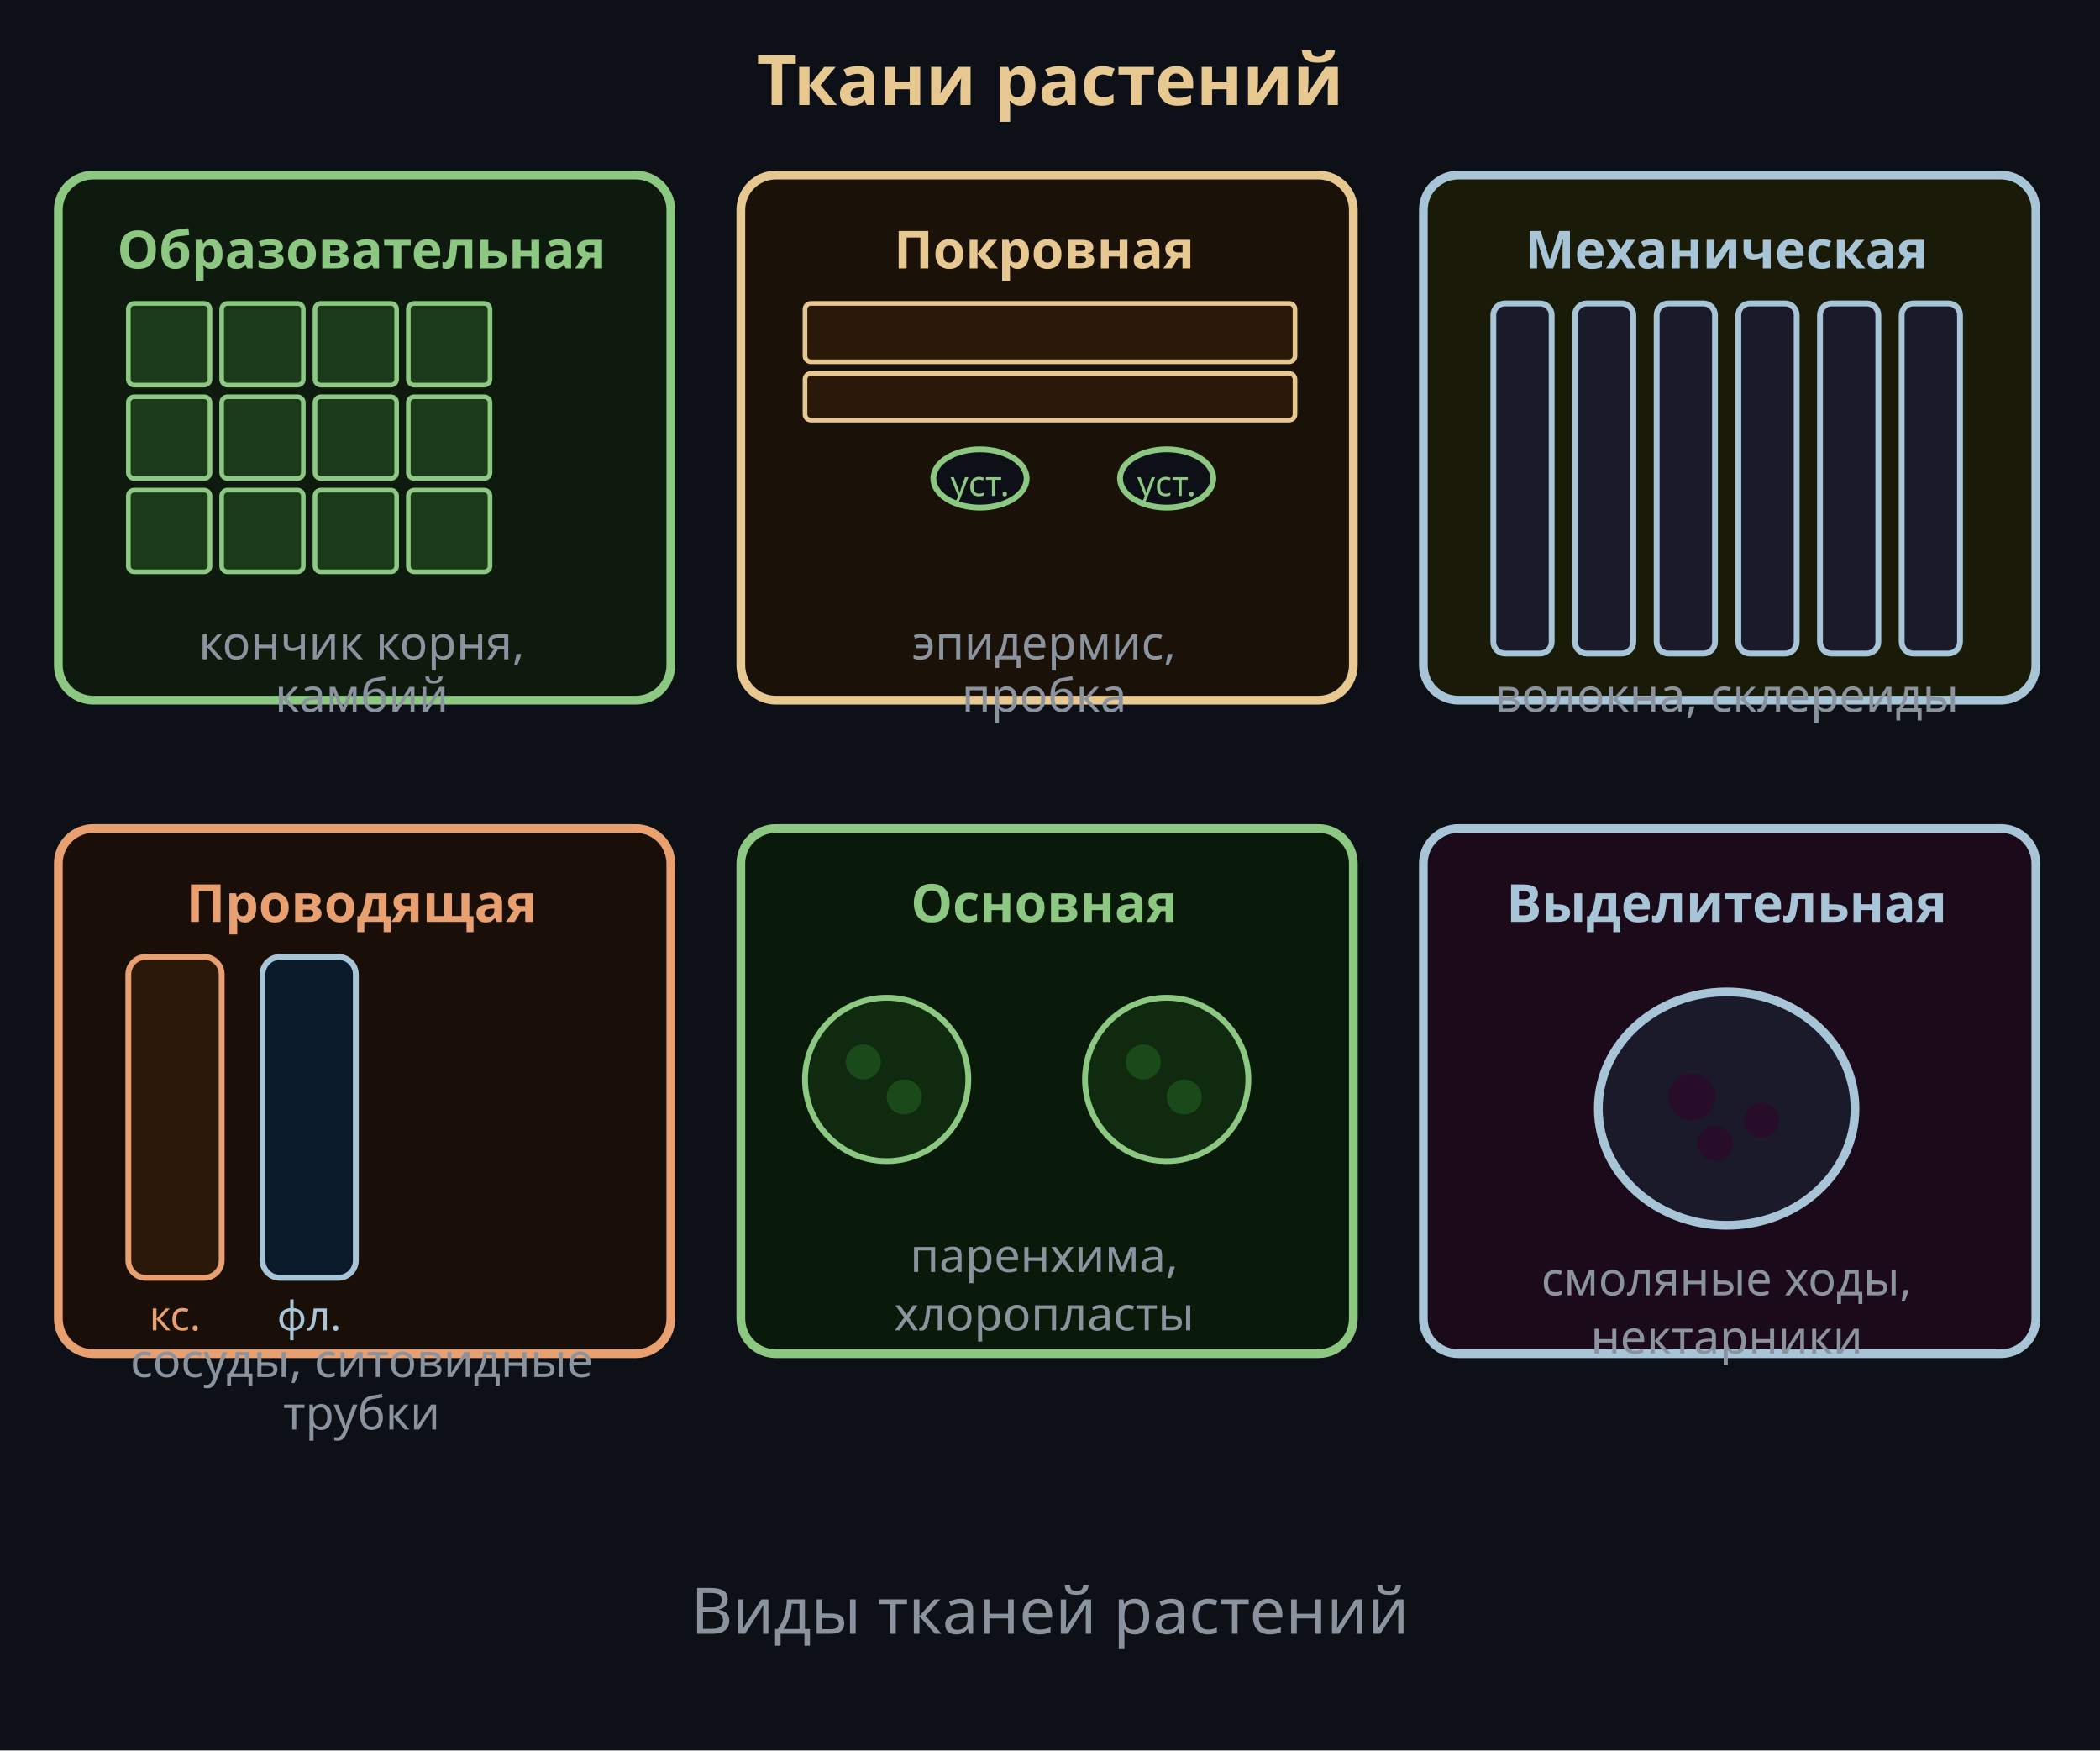
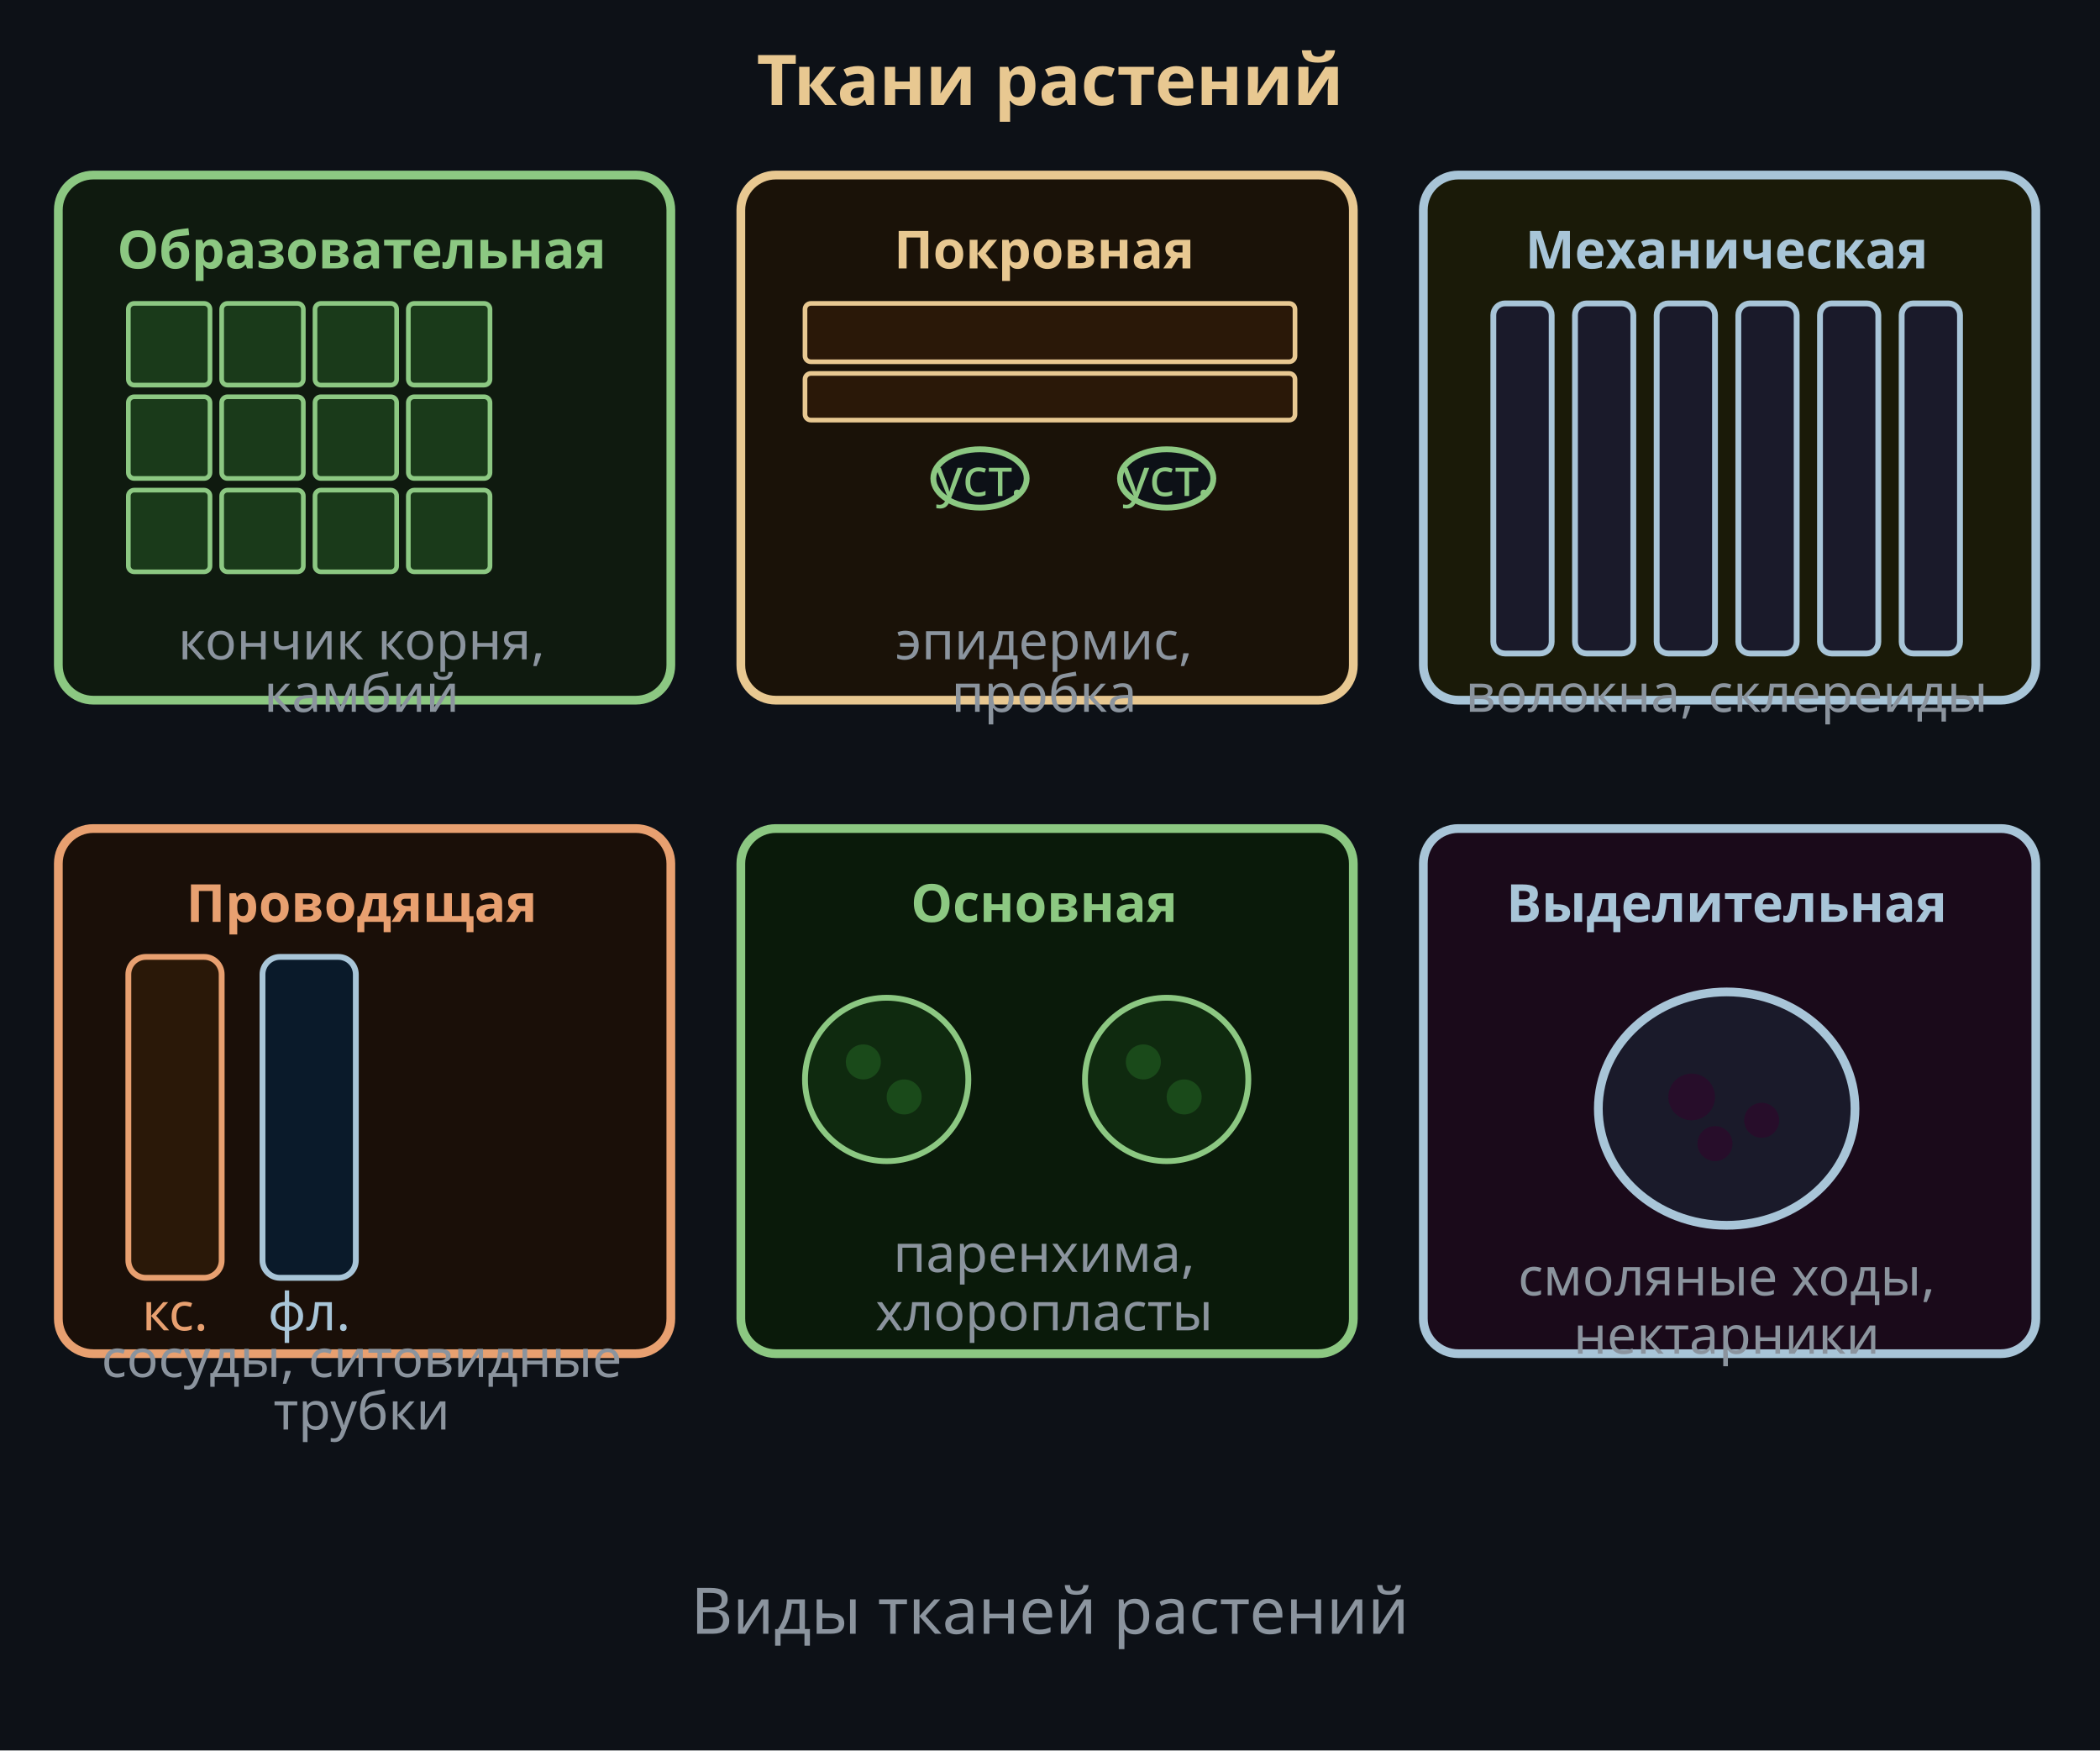
<svg xmlns="http://www.w3.org/2000/svg" viewBox="0 0 360 300" font-family="system-ui,sans-serif">
  <rect width="360" height="300" fill="#0d1117" />
  <text x="180" y="18" text-anchor="middle" font-size="12" fill="#e8c891" font-weight="600">Ткани растений</text>
  <rect x="10" y="30" width="105" height="90" rx="6" fill="#0f1a0f" stroke="#8cc882" stroke-width="1.5" />
  <text x="62" y="46" text-anchor="middle" font-size="9" fill="#8cc882" font-weight="600">Образовательная</text>
  <g fill="#1a3a1a" stroke="#8cc882" stroke-width="0.8">
    <rect x="22" y="52" width="14" height="14" rx="1" />
    <rect x="38" y="52" width="14" height="14" rx="1" />
    <rect x="54" y="52" width="14" height="14" rx="1" />
    <rect x="70" y="52" width="14" height="14" rx="1" />
    <rect x="22" y="68" width="14" height="14" rx="1" />
    <rect x="38" y="68" width="14" height="14" rx="1" />
    <rect x="54" y="68" width="14" height="14" rx="1" />
    <rect x="70" y="68" width="14" height="14" rx="1" />
    <rect x="22" y="84" width="14" height="14" rx="1" />
    <rect x="38" y="84" width="14" height="14" rx="1" />
    <rect x="54" y="84" width="14" height="14" rx="1" />
    <rect x="70" y="84" width="14" height="14" rx="1" />
  </g>
-   <text x="62" y="113" text-anchor="middle" font-size="8" fill="#8b949e">кончик корня,</text>
-   <text x="62" y="122" text-anchor="middle" font-size="8" fill="#8b949e">камбий</text>
+   <text x="62" y="113" text-anchor="middle" font-size="9" fill="#8b949e">кончик корня,</text>
+   <text x="62" y="122" text-anchor="middle" font-size="9" fill="#8b949e">камбий</text>
  <rect x="127" y="30" width="105" height="90" rx="6" fill="#1a1208" stroke="#e8c891" stroke-width="1.5" />
  <text x="179" y="46" text-anchor="middle" font-size="9" fill="#e8c891" font-weight="600">Покровная</text>
  <g fill="#2a1808" stroke="#e8c891" stroke-width="0.8">
    <rect x="138" y="52" width="84" height="10" rx="1" />
    <rect x="138" y="64" width="84" height="8" rx="1" />
  </g>
  <ellipse cx="168" cy="82" rx="8" ry="5" fill="#0d1117" stroke="#8cc882" stroke-width="1" />
-   <text x="168" y="85" text-anchor="middle" font-size="6" fill="#8cc882">уст.</text>
+   <text x="168" y="85" text-anchor="middle" font-size="9" fill="#8cc882">уст.</text>
  <ellipse cx="200" cy="82" rx="8" ry="5" fill="#0d1117" stroke="#8cc882" stroke-width="1" />
-   <text x="200" y="85" text-anchor="middle" font-size="6" fill="#8cc882">уст.</text>
-   <text x="179" y="113" text-anchor="middle" font-size="8" fill="#8b949e">эпидермис,</text>
-   <text x="179" y="122" text-anchor="middle" font-size="8" fill="#8b949e">пробка</text>
+   <text x="200" y="85" text-anchor="middle" font-size="9" fill="#8cc882">уст.</text>
+   <text x="179" y="113" text-anchor="middle" font-size="9" fill="#8b949e">эпидермис,</text>
+   <text x="179" y="122" text-anchor="middle" font-size="9" fill="#8b949e">пробка</text>
  <rect x="244" y="30" width="105" height="90" rx="6" fill="#1a1a08" stroke="#a8c5d8" stroke-width="1.5" />
  <text x="296" y="46" text-anchor="middle" font-size="9" fill="#a8c5d8" font-weight="600">Механическая</text>
  <g fill="#1a1a2a" stroke="#a8c5d8" stroke-width="1">
    <rect x="256" y="52" width="10" height="60" rx="2" />
    <rect x="270" y="52" width="10" height="60" rx="2" />
    <rect x="284" y="52" width="10" height="60" rx="2" />
    <rect x="298" y="52" width="10" height="60" rx="2" />
    <rect x="312" y="52" width="10" height="60" rx="2" />
    <rect x="326" y="52" width="10" height="60" rx="2" />
  </g>
-   <text x="296" y="122" text-anchor="middle" font-size="8" fill="#8b949e">волокна, склереиды</text>
+   <text x="296" y="122" text-anchor="middle" font-size="9" fill="#8b949e">волокна, склереиды</text>
  <rect x="10" y="142" width="105" height="90" rx="6" fill="#1a0f08" stroke="#e8a070" stroke-width="1.5" />
  <text x="62" y="158" text-anchor="middle" font-size="9" fill="#e8a070" font-weight="600">Проводящая</text>
  <rect x="22" y="164" width="16" height="55" rx="3" fill="#2a1808" stroke="#e8a070" stroke-width="1" />
-   <text x="30" y="228" text-anchor="middle" font-size="7" fill="#e8a070">кс.</text>
+   <text x="30" y="228" text-anchor="middle" font-size="9" fill="#e8a070">кс.</text>
  <rect x="45" y="164" width="16" height="55" rx="3" fill="#0a1a2a" stroke="#a8c5d8" stroke-width="1" />
-   <text x="53" y="228" text-anchor="middle" font-size="7" fill="#a8c5d8">фл.</text>
-   <text x="62" y="236" text-anchor="middle" font-size="8" fill="#8b949e">сосуды, ситовидные</text>
-   <text x="62" y="245" text-anchor="middle" font-size="8" fill="#8b949e">трубки</text>
+   <text x="53" y="228" text-anchor="middle" font-size="9" fill="#a8c5d8">фл.</text>
+   <text x="62" y="236" text-anchor="middle" font-size="9" fill="#8b949e">сосуды, ситовидные</text>
+   <text x="62" y="245" text-anchor="middle" font-size="9" fill="#8b949e">трубки</text>
  <rect x="127" y="142" width="105" height="90" rx="6" fill="#0a1a0a" stroke="#8cc882" stroke-width="1.5" />
  <text x="179" y="158" text-anchor="middle" font-size="9" fill="#8cc882" font-weight="600">Основная</text>
  <circle cx="152" cy="185" r="14" fill="#0f2a0f" stroke="#8cc882" stroke-width="1" />
  <circle cx="148" cy="182" r="3" fill="#1a4a1a" />
  <circle cx="155" cy="188" r="3" fill="#1a4a1a" />
  <circle cx="200" cy="185" r="14" fill="#0f2a0f" stroke="#8cc882" stroke-width="1" />
  <circle cx="196" cy="182" r="3" fill="#1a4a1a" />
  <circle cx="203" cy="188" r="3" fill="#1a4a1a" />
-   <text x="179" y="218" text-anchor="middle" font-size="8" fill="#8b949e">паренхима,</text>
-   <text x="179" y="228" text-anchor="middle" font-size="8" fill="#8b949e">хлоропласты</text>
+   <text x="179" y="218" text-anchor="middle" font-size="9" fill="#8b949e">паренхима,</text>
+   <text x="179" y="228" text-anchor="middle" font-size="9" fill="#8b949e">хлоропласты</text>
  <rect x="244" y="142" width="105" height="90" rx="6" fill="#1a0a1a" stroke="#a8c5d8" stroke-width="1.5" />
  <text x="296" y="158" text-anchor="middle" font-size="9" fill="#a8c5d8" font-weight="600">Выделительная</text>
  <ellipse cx="296" cy="190" rx="22" ry="20" fill="#1a1a2a" stroke="#a8c5d8" stroke-width="1.5" />
  <circle cx="290" cy="188" r="4" fill="#2a0a2a" opacity="0.8" />
  <circle cx="302" cy="192" r="3" fill="#2a0a2a" opacity="0.8" />
  <circle cx="294" cy="196" r="3" fill="#2a0a2a" opacity="0.8" />
-   <text x="296" y="222" text-anchor="middle" font-size="8" fill="#8b949e">смоляные ходы,</text>
-   <text x="296" y="232" text-anchor="middle" font-size="8" fill="#8b949e">нектарники</text>
+   <text x="296" y="222" text-anchor="middle" font-size="9" fill="#8b949e">смоляные ходы,</text>
+   <text x="296" y="232" text-anchor="middle" font-size="9" fill="#8b949e">нектарники</text>
  <text x="180" y="280" text-anchor="middle" font-size="11" fill="#8b949e">Виды тканей растений</text>
</svg>
